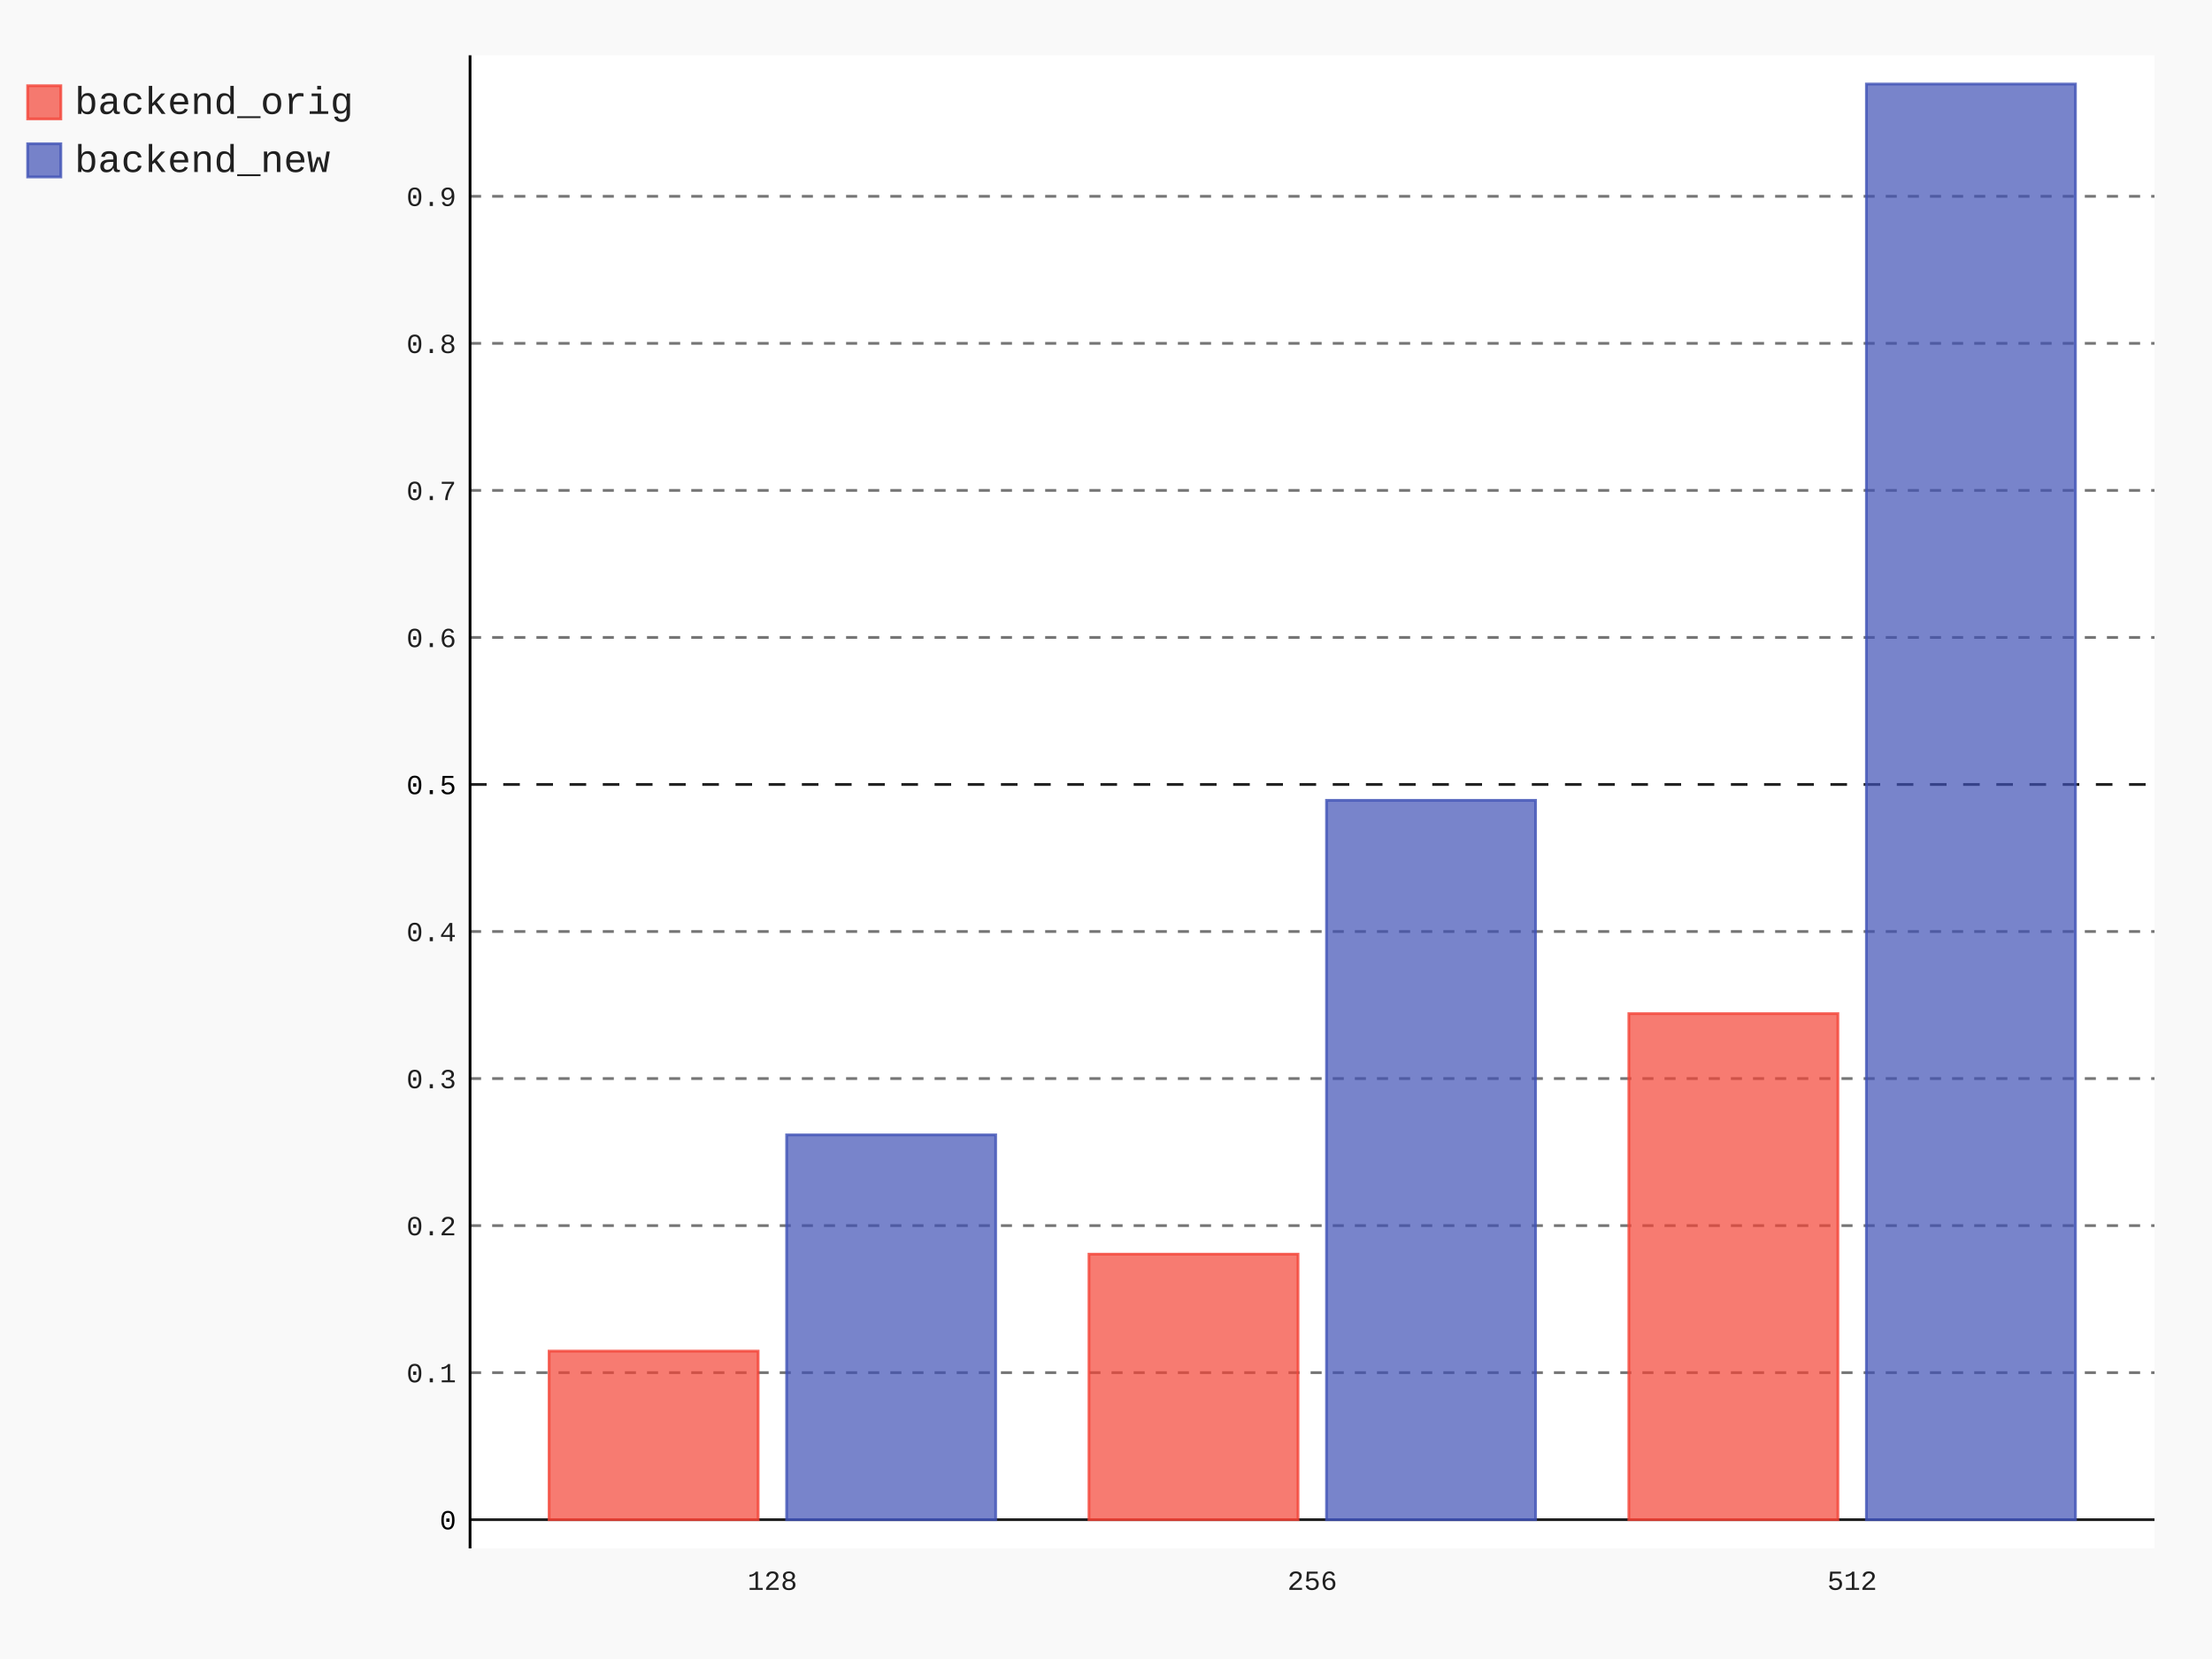
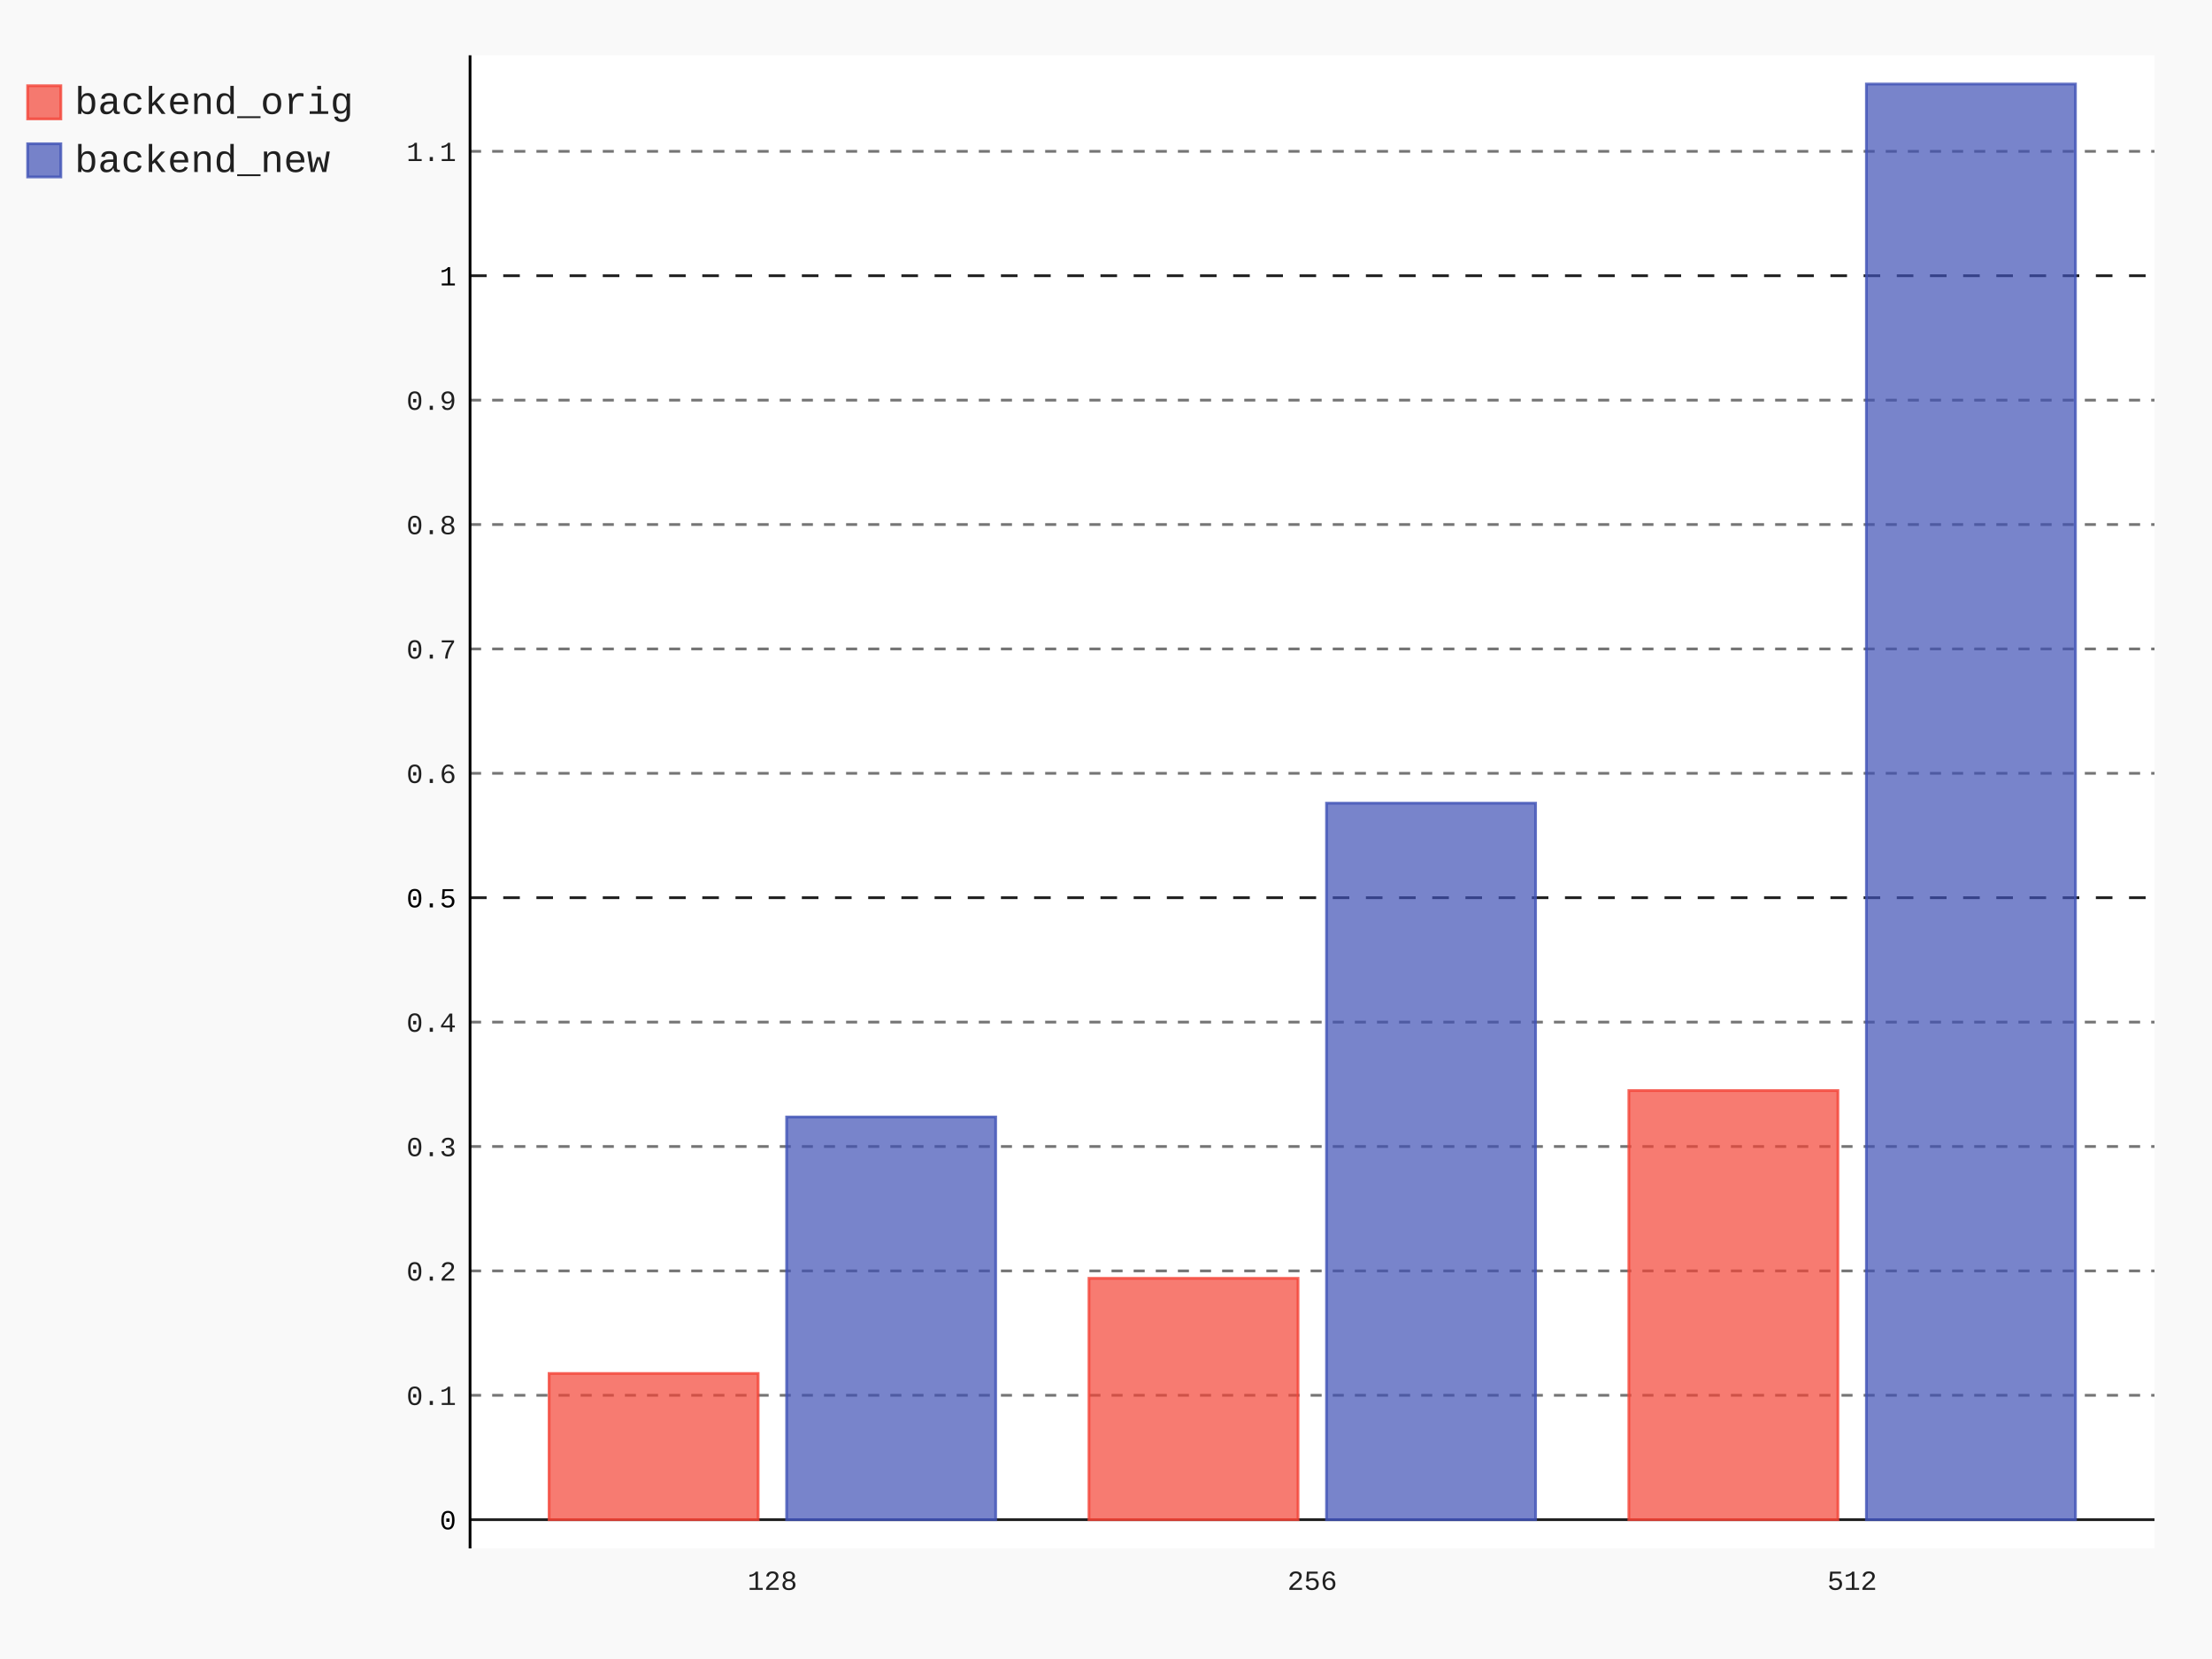
- <svg xmlns="http://www.w3.org/2000/svg" id="chart-3bdecb50-df9a-4f29-888a-6107d4815817" class="pygal-chart" viewBox="0 0 800 600">
+ <svg xmlns="http://www.w3.org/2000/svg" id="chart-e7f2609f-fdd9-4576-a465-f6d09cdcc810" class="pygal-chart" viewBox="0 0 800 600">
  <defs>
-     <style type="text/css">#chart-3bdecb50-df9a-4f29-888a-6107d4815817{-webkit-user-select:none;-webkit-font-smoothing:antialiased;font-family:Consolas,"Liberation Mono",Menlo,Courier,monospace}#chart-3bdecb50-df9a-4f29-888a-6107d4815817 .title{font-family:Consolas,"Liberation Mono",Menlo,Courier,monospace;font-size:16px}#chart-3bdecb50-df9a-4f29-888a-6107d4815817 .legends .legend text{font-family:Consolas,"Liberation Mono",Menlo,Courier,monospace;font-size:14px}#chart-3bdecb50-df9a-4f29-888a-6107d4815817 .axis text{font-family:Consolas,"Liberation Mono",Menlo,Courier,monospace;font-size:10px}#chart-3bdecb50-df9a-4f29-888a-6107d4815817 .axis text.major{font-family:Consolas,"Liberation Mono",Menlo,Courier,monospace;font-size:10px}#chart-3bdecb50-df9a-4f29-888a-6107d4815817 .text-overlay text.value{font-family:Consolas,"Liberation Mono",Menlo,Courier,monospace;font-size:16px}#chart-3bdecb50-df9a-4f29-888a-6107d4815817 .text-overlay text.label{font-family:Consolas,"Liberation Mono",Menlo,Courier,monospace;font-size:10px}#chart-3bdecb50-df9a-4f29-888a-6107d4815817 .tooltip{font-family:Consolas,"Liberation Mono",Menlo,Courier,monospace;font-size:14px}#chart-3bdecb50-df9a-4f29-888a-6107d4815817 text.no_data{font-family:Consolas,"Liberation Mono",Menlo,Courier,monospace;font-size:64px}
- #chart-3bdecb50-df9a-4f29-888a-6107d4815817{background-color:rgba(249,249,249,1)}#chart-3bdecb50-df9a-4f29-888a-6107d4815817 path,#chart-3bdecb50-df9a-4f29-888a-6107d4815817 line,#chart-3bdecb50-df9a-4f29-888a-6107d4815817 rect,#chart-3bdecb50-df9a-4f29-888a-6107d4815817 circle{-webkit-transition:150ms;-moz-transition:150ms;transition:150ms}#chart-3bdecb50-df9a-4f29-888a-6107d4815817 .graph &gt; .background{fill:rgba(249,249,249,1)}#chart-3bdecb50-df9a-4f29-888a-6107d4815817 .plot &gt; .background{fill:rgba(255,255,255,1)}#chart-3bdecb50-df9a-4f29-888a-6107d4815817 .graph{fill:rgba(0,0,0,.87)}#chart-3bdecb50-df9a-4f29-888a-6107d4815817 text.no_data{fill:rgba(0,0,0,1)}#chart-3bdecb50-df9a-4f29-888a-6107d4815817 .title{fill:rgba(0,0,0,1)}#chart-3bdecb50-df9a-4f29-888a-6107d4815817 .legends .legend text{fill:rgba(0,0,0,.87)}#chart-3bdecb50-df9a-4f29-888a-6107d4815817 .legends .legend:hover text{fill:rgba(0,0,0,1)}#chart-3bdecb50-df9a-4f29-888a-6107d4815817 .axis .line{stroke:rgba(0,0,0,1)}#chart-3bdecb50-df9a-4f29-888a-6107d4815817 .axis .guide.line{stroke:rgba(0,0,0,.54)}#chart-3bdecb50-df9a-4f29-888a-6107d4815817 .axis .major.line{stroke:rgba(0,0,0,.87)}#chart-3bdecb50-df9a-4f29-888a-6107d4815817 .axis text.major{fill:rgba(0,0,0,1)}#chart-3bdecb50-df9a-4f29-888a-6107d4815817 .axis.y .guides:hover .guide.line,#chart-3bdecb50-df9a-4f29-888a-6107d4815817 .line-graph .axis.x .guides:hover .guide.line,#chart-3bdecb50-df9a-4f29-888a-6107d4815817 .stackedline-graph .axis.x .guides:hover .guide.line,#chart-3bdecb50-df9a-4f29-888a-6107d4815817 .xy-graph .axis.x .guides:hover .guide.line{stroke:rgba(0,0,0,1)}#chart-3bdecb50-df9a-4f29-888a-6107d4815817 .axis .guides:hover text{fill:rgba(0,0,0,1)}#chart-3bdecb50-df9a-4f29-888a-6107d4815817 .reactive{fill-opacity:.7;stroke-opacity:.8}#chart-3bdecb50-df9a-4f29-888a-6107d4815817 .ci{stroke:rgba(0,0,0,.87)}#chart-3bdecb50-df9a-4f29-888a-6107d4815817 .reactive.active,#chart-3bdecb50-df9a-4f29-888a-6107d4815817 .active .reactive{fill-opacity:.8;stroke-opacity:.9;stroke-width:4}#chart-3bdecb50-df9a-4f29-888a-6107d4815817 .ci .reactive.active{stroke-width:1.5}#chart-3bdecb50-df9a-4f29-888a-6107d4815817 .series text{fill:rgba(0,0,0,1)}#chart-3bdecb50-df9a-4f29-888a-6107d4815817 .tooltip rect{fill:rgba(255,255,255,1);stroke:rgba(0,0,0,1);-webkit-transition:opacity 150ms;-moz-transition:opacity 150ms;transition:opacity 150ms}#chart-3bdecb50-df9a-4f29-888a-6107d4815817 .tooltip .label{fill:rgba(0,0,0,.87)}#chart-3bdecb50-df9a-4f29-888a-6107d4815817 .tooltip .label{fill:rgba(0,0,0,.87)}#chart-3bdecb50-df9a-4f29-888a-6107d4815817 .tooltip .legend{font-size:.8em;fill:rgba(0,0,0,.54)}#chart-3bdecb50-df9a-4f29-888a-6107d4815817 .tooltip .x_label{font-size:.6em;fill:rgba(0,0,0,1)}#chart-3bdecb50-df9a-4f29-888a-6107d4815817 .tooltip .xlink{font-size:.5em;text-decoration:underline}#chart-3bdecb50-df9a-4f29-888a-6107d4815817 .tooltip .value{font-size:1.5em}#chart-3bdecb50-df9a-4f29-888a-6107d4815817 .bound{font-size:.5em}#chart-3bdecb50-df9a-4f29-888a-6107d4815817 .max-value{font-size:.75em;fill:rgba(0,0,0,.54)}#chart-3bdecb50-df9a-4f29-888a-6107d4815817 .map-element{fill:rgba(255,255,255,1);stroke:rgba(0,0,0,.54) !important}#chart-3bdecb50-df9a-4f29-888a-6107d4815817 .map-element .reactive{fill-opacity:inherit;stroke-opacity:inherit}#chart-3bdecb50-df9a-4f29-888a-6107d4815817 .color-0,#chart-3bdecb50-df9a-4f29-888a-6107d4815817 .color-0 a:visited{stroke:#F44336;fill:#F44336}#chart-3bdecb50-df9a-4f29-888a-6107d4815817 .color-1,#chart-3bdecb50-df9a-4f29-888a-6107d4815817 .color-1 a:visited{stroke:#3F51B5;fill:#3F51B5}#chart-3bdecb50-df9a-4f29-888a-6107d4815817 .text-overlay .color-0 text{fill:black}#chart-3bdecb50-df9a-4f29-888a-6107d4815817 .text-overlay .color-1 text{fill:black}
- #chart-3bdecb50-df9a-4f29-888a-6107d4815817 text.no_data{text-anchor:middle}#chart-3bdecb50-df9a-4f29-888a-6107d4815817 .guide.line{fill:none}#chart-3bdecb50-df9a-4f29-888a-6107d4815817 .centered{text-anchor:middle}#chart-3bdecb50-df9a-4f29-888a-6107d4815817 .title{text-anchor:middle}#chart-3bdecb50-df9a-4f29-888a-6107d4815817 .legends .legend text{fill-opacity:1}#chart-3bdecb50-df9a-4f29-888a-6107d4815817 .axis.x text{text-anchor:middle}#chart-3bdecb50-df9a-4f29-888a-6107d4815817 .axis.x:not(.web) text[transform]{text-anchor:start}#chart-3bdecb50-df9a-4f29-888a-6107d4815817 .axis.x:not(.web) text[transform].backwards{text-anchor:end}#chart-3bdecb50-df9a-4f29-888a-6107d4815817 .axis.y text{text-anchor:end}#chart-3bdecb50-df9a-4f29-888a-6107d4815817 .axis.y text[transform].backwards{text-anchor:start}#chart-3bdecb50-df9a-4f29-888a-6107d4815817 .axis.y2 text{text-anchor:start}#chart-3bdecb50-df9a-4f29-888a-6107d4815817 .axis.y2 text[transform].backwards{text-anchor:end}#chart-3bdecb50-df9a-4f29-888a-6107d4815817 .axis .guide.line{stroke-dasharray:4,4}#chart-3bdecb50-df9a-4f29-888a-6107d4815817 .axis .major.guide.line{stroke-dasharray:6,6}#chart-3bdecb50-df9a-4f29-888a-6107d4815817 .horizontal .axis.y .guide.line,#chart-3bdecb50-df9a-4f29-888a-6107d4815817 .horizontal .axis.y2 .guide.line,#chart-3bdecb50-df9a-4f29-888a-6107d4815817 .vertical .axis.x .guide.line{opacity:0}#chart-3bdecb50-df9a-4f29-888a-6107d4815817 .horizontal .axis.always_show .guide.line,#chart-3bdecb50-df9a-4f29-888a-6107d4815817 .vertical .axis.always_show .guide.line{opacity:1 !important}#chart-3bdecb50-df9a-4f29-888a-6107d4815817 .axis.y .guides:hover .guide.line,#chart-3bdecb50-df9a-4f29-888a-6107d4815817 .axis.y2 .guides:hover .guide.line,#chart-3bdecb50-df9a-4f29-888a-6107d4815817 .axis.x .guides:hover .guide.line{opacity:1}#chart-3bdecb50-df9a-4f29-888a-6107d4815817 .axis .guides:hover text{opacity:1}#chart-3bdecb50-df9a-4f29-888a-6107d4815817 .nofill{fill:none}#chart-3bdecb50-df9a-4f29-888a-6107d4815817 .subtle-fill{fill-opacity:.2}#chart-3bdecb50-df9a-4f29-888a-6107d4815817 .dot{stroke-width:1px;fill-opacity:1}#chart-3bdecb50-df9a-4f29-888a-6107d4815817 .dot.active{stroke-width:5px}#chart-3bdecb50-df9a-4f29-888a-6107d4815817 .dot.negative{fill:transparent}#chart-3bdecb50-df9a-4f29-888a-6107d4815817 text,#chart-3bdecb50-df9a-4f29-888a-6107d4815817 tspan{stroke:none !important}#chart-3bdecb50-df9a-4f29-888a-6107d4815817 .series text.active{opacity:1}#chart-3bdecb50-df9a-4f29-888a-6107d4815817 .tooltip rect{fill-opacity:.95;stroke-width:.5}#chart-3bdecb50-df9a-4f29-888a-6107d4815817 .tooltip text{fill-opacity:1}#chart-3bdecb50-df9a-4f29-888a-6107d4815817 .showable{visibility:hidden}#chart-3bdecb50-df9a-4f29-888a-6107d4815817 .showable.shown{visibility:visible}#chart-3bdecb50-df9a-4f29-888a-6107d4815817 .gauge-background{fill:rgba(229,229,229,1);stroke:none}#chart-3bdecb50-df9a-4f29-888a-6107d4815817 .bg-lines{stroke:rgba(249,249,249,1);stroke-width:2px}</style>
+     <style type="text/css">#chart-e7f2609f-fdd9-4576-a465-f6d09cdcc810{-webkit-user-select:none;-webkit-font-smoothing:antialiased;font-family:Consolas,"Liberation Mono",Menlo,Courier,monospace}#chart-e7f2609f-fdd9-4576-a465-f6d09cdcc810 .title{font-family:Consolas,"Liberation Mono",Menlo,Courier,monospace;font-size:16px}#chart-e7f2609f-fdd9-4576-a465-f6d09cdcc810 .legends .legend text{font-family:Consolas,"Liberation Mono",Menlo,Courier,monospace;font-size:14px}#chart-e7f2609f-fdd9-4576-a465-f6d09cdcc810 .axis text{font-family:Consolas,"Liberation Mono",Menlo,Courier,monospace;font-size:10px}#chart-e7f2609f-fdd9-4576-a465-f6d09cdcc810 .axis text.major{font-family:Consolas,"Liberation Mono",Menlo,Courier,monospace;font-size:10px}#chart-e7f2609f-fdd9-4576-a465-f6d09cdcc810 .text-overlay text.value{font-family:Consolas,"Liberation Mono",Menlo,Courier,monospace;font-size:16px}#chart-e7f2609f-fdd9-4576-a465-f6d09cdcc810 .text-overlay text.label{font-family:Consolas,"Liberation Mono",Menlo,Courier,monospace;font-size:10px}#chart-e7f2609f-fdd9-4576-a465-f6d09cdcc810 .tooltip{font-family:Consolas,"Liberation Mono",Menlo,Courier,monospace;font-size:14px}#chart-e7f2609f-fdd9-4576-a465-f6d09cdcc810 text.no_data{font-family:Consolas,"Liberation Mono",Menlo,Courier,monospace;font-size:64px}
+ #chart-e7f2609f-fdd9-4576-a465-f6d09cdcc810{background-color:rgba(249,249,249,1)}#chart-e7f2609f-fdd9-4576-a465-f6d09cdcc810 path,#chart-e7f2609f-fdd9-4576-a465-f6d09cdcc810 line,#chart-e7f2609f-fdd9-4576-a465-f6d09cdcc810 rect,#chart-e7f2609f-fdd9-4576-a465-f6d09cdcc810 circle{-webkit-transition:150ms;-moz-transition:150ms;transition:150ms}#chart-e7f2609f-fdd9-4576-a465-f6d09cdcc810 .graph &gt; .background{fill:rgba(249,249,249,1)}#chart-e7f2609f-fdd9-4576-a465-f6d09cdcc810 .plot &gt; .background{fill:rgba(255,255,255,1)}#chart-e7f2609f-fdd9-4576-a465-f6d09cdcc810 .graph{fill:rgba(0,0,0,.87)}#chart-e7f2609f-fdd9-4576-a465-f6d09cdcc810 text.no_data{fill:rgba(0,0,0,1)}#chart-e7f2609f-fdd9-4576-a465-f6d09cdcc810 .title{fill:rgba(0,0,0,1)}#chart-e7f2609f-fdd9-4576-a465-f6d09cdcc810 .legends .legend text{fill:rgba(0,0,0,.87)}#chart-e7f2609f-fdd9-4576-a465-f6d09cdcc810 .legends .legend:hover text{fill:rgba(0,0,0,1)}#chart-e7f2609f-fdd9-4576-a465-f6d09cdcc810 .axis .line{stroke:rgba(0,0,0,1)}#chart-e7f2609f-fdd9-4576-a465-f6d09cdcc810 .axis .guide.line{stroke:rgba(0,0,0,.54)}#chart-e7f2609f-fdd9-4576-a465-f6d09cdcc810 .axis .major.line{stroke:rgba(0,0,0,.87)}#chart-e7f2609f-fdd9-4576-a465-f6d09cdcc810 .axis text.major{fill:rgba(0,0,0,1)}#chart-e7f2609f-fdd9-4576-a465-f6d09cdcc810 .axis.y .guides:hover .guide.line,#chart-e7f2609f-fdd9-4576-a465-f6d09cdcc810 .line-graph .axis.x .guides:hover .guide.line,#chart-e7f2609f-fdd9-4576-a465-f6d09cdcc810 .stackedline-graph .axis.x .guides:hover .guide.line,#chart-e7f2609f-fdd9-4576-a465-f6d09cdcc810 .xy-graph .axis.x .guides:hover .guide.line{stroke:rgba(0,0,0,1)}#chart-e7f2609f-fdd9-4576-a465-f6d09cdcc810 .axis .guides:hover text{fill:rgba(0,0,0,1)}#chart-e7f2609f-fdd9-4576-a465-f6d09cdcc810 .reactive{fill-opacity:.7;stroke-opacity:.8}#chart-e7f2609f-fdd9-4576-a465-f6d09cdcc810 .ci{stroke:rgba(0,0,0,.87)}#chart-e7f2609f-fdd9-4576-a465-f6d09cdcc810 .reactive.active,#chart-e7f2609f-fdd9-4576-a465-f6d09cdcc810 .active .reactive{fill-opacity:.8;stroke-opacity:.9;stroke-width:4}#chart-e7f2609f-fdd9-4576-a465-f6d09cdcc810 .ci .reactive.active{stroke-width:1.5}#chart-e7f2609f-fdd9-4576-a465-f6d09cdcc810 .series text{fill:rgba(0,0,0,1)}#chart-e7f2609f-fdd9-4576-a465-f6d09cdcc810 .tooltip rect{fill:rgba(255,255,255,1);stroke:rgba(0,0,0,1);-webkit-transition:opacity 150ms;-moz-transition:opacity 150ms;transition:opacity 150ms}#chart-e7f2609f-fdd9-4576-a465-f6d09cdcc810 .tooltip .label{fill:rgba(0,0,0,.87)}#chart-e7f2609f-fdd9-4576-a465-f6d09cdcc810 .tooltip .label{fill:rgba(0,0,0,.87)}#chart-e7f2609f-fdd9-4576-a465-f6d09cdcc810 .tooltip .legend{font-size:.8em;fill:rgba(0,0,0,.54)}#chart-e7f2609f-fdd9-4576-a465-f6d09cdcc810 .tooltip .x_label{font-size:.6em;fill:rgba(0,0,0,1)}#chart-e7f2609f-fdd9-4576-a465-f6d09cdcc810 .tooltip .xlink{font-size:.5em;text-decoration:underline}#chart-e7f2609f-fdd9-4576-a465-f6d09cdcc810 .tooltip .value{font-size:1.5em}#chart-e7f2609f-fdd9-4576-a465-f6d09cdcc810 .bound{font-size:.5em}#chart-e7f2609f-fdd9-4576-a465-f6d09cdcc810 .max-value{font-size:.75em;fill:rgba(0,0,0,.54)}#chart-e7f2609f-fdd9-4576-a465-f6d09cdcc810 .map-element{fill:rgba(255,255,255,1);stroke:rgba(0,0,0,.54) !important}#chart-e7f2609f-fdd9-4576-a465-f6d09cdcc810 .map-element .reactive{fill-opacity:inherit;stroke-opacity:inherit}#chart-e7f2609f-fdd9-4576-a465-f6d09cdcc810 .color-0,#chart-e7f2609f-fdd9-4576-a465-f6d09cdcc810 .color-0 a:visited{stroke:#F44336;fill:#F44336}#chart-e7f2609f-fdd9-4576-a465-f6d09cdcc810 .color-1,#chart-e7f2609f-fdd9-4576-a465-f6d09cdcc810 .color-1 a:visited{stroke:#3F51B5;fill:#3F51B5}#chart-e7f2609f-fdd9-4576-a465-f6d09cdcc810 .text-overlay .color-0 text{fill:black}#chart-e7f2609f-fdd9-4576-a465-f6d09cdcc810 .text-overlay .color-1 text{fill:black}
+ #chart-e7f2609f-fdd9-4576-a465-f6d09cdcc810 text.no_data{text-anchor:middle}#chart-e7f2609f-fdd9-4576-a465-f6d09cdcc810 .guide.line{fill:none}#chart-e7f2609f-fdd9-4576-a465-f6d09cdcc810 .centered{text-anchor:middle}#chart-e7f2609f-fdd9-4576-a465-f6d09cdcc810 .title{text-anchor:middle}#chart-e7f2609f-fdd9-4576-a465-f6d09cdcc810 .legends .legend text{fill-opacity:1}#chart-e7f2609f-fdd9-4576-a465-f6d09cdcc810 .axis.x text{text-anchor:middle}#chart-e7f2609f-fdd9-4576-a465-f6d09cdcc810 .axis.x:not(.web) text[transform]{text-anchor:start}#chart-e7f2609f-fdd9-4576-a465-f6d09cdcc810 .axis.x:not(.web) text[transform].backwards{text-anchor:end}#chart-e7f2609f-fdd9-4576-a465-f6d09cdcc810 .axis.y text{text-anchor:end}#chart-e7f2609f-fdd9-4576-a465-f6d09cdcc810 .axis.y text[transform].backwards{text-anchor:start}#chart-e7f2609f-fdd9-4576-a465-f6d09cdcc810 .axis.y2 text{text-anchor:start}#chart-e7f2609f-fdd9-4576-a465-f6d09cdcc810 .axis.y2 text[transform].backwards{text-anchor:end}#chart-e7f2609f-fdd9-4576-a465-f6d09cdcc810 .axis .guide.line{stroke-dasharray:4,4}#chart-e7f2609f-fdd9-4576-a465-f6d09cdcc810 .axis .major.guide.line{stroke-dasharray:6,6}#chart-e7f2609f-fdd9-4576-a465-f6d09cdcc810 .horizontal .axis.y .guide.line,#chart-e7f2609f-fdd9-4576-a465-f6d09cdcc810 .horizontal .axis.y2 .guide.line,#chart-e7f2609f-fdd9-4576-a465-f6d09cdcc810 .vertical .axis.x .guide.line{opacity:0}#chart-e7f2609f-fdd9-4576-a465-f6d09cdcc810 .horizontal .axis.always_show .guide.line,#chart-e7f2609f-fdd9-4576-a465-f6d09cdcc810 .vertical .axis.always_show .guide.line{opacity:1 !important}#chart-e7f2609f-fdd9-4576-a465-f6d09cdcc810 .axis.y .guides:hover .guide.line,#chart-e7f2609f-fdd9-4576-a465-f6d09cdcc810 .axis.y2 .guides:hover .guide.line,#chart-e7f2609f-fdd9-4576-a465-f6d09cdcc810 .axis.x .guides:hover .guide.line{opacity:1}#chart-e7f2609f-fdd9-4576-a465-f6d09cdcc810 .axis .guides:hover text{opacity:1}#chart-e7f2609f-fdd9-4576-a465-f6d09cdcc810 .nofill{fill:none}#chart-e7f2609f-fdd9-4576-a465-f6d09cdcc810 .subtle-fill{fill-opacity:.2}#chart-e7f2609f-fdd9-4576-a465-f6d09cdcc810 .dot{stroke-width:1px;fill-opacity:1}#chart-e7f2609f-fdd9-4576-a465-f6d09cdcc810 .dot.active{stroke-width:5px}#chart-e7f2609f-fdd9-4576-a465-f6d09cdcc810 .dot.negative{fill:transparent}#chart-e7f2609f-fdd9-4576-a465-f6d09cdcc810 text,#chart-e7f2609f-fdd9-4576-a465-f6d09cdcc810 tspan{stroke:none !important}#chart-e7f2609f-fdd9-4576-a465-f6d09cdcc810 .series text.active{opacity:1}#chart-e7f2609f-fdd9-4576-a465-f6d09cdcc810 .tooltip rect{fill-opacity:.95;stroke-width:.5}#chart-e7f2609f-fdd9-4576-a465-f6d09cdcc810 .tooltip text{fill-opacity:1}#chart-e7f2609f-fdd9-4576-a465-f6d09cdcc810 .showable{visibility:hidden}#chart-e7f2609f-fdd9-4576-a465-f6d09cdcc810 .showable.shown{visibility:visible}#chart-e7f2609f-fdd9-4576-a465-f6d09cdcc810 .gauge-background{fill:rgba(229,229,229,1);stroke:none}#chart-e7f2609f-fdd9-4576-a465-f6d09cdcc810 .bg-lines{stroke:rgba(249,249,249,1);stroke-width:2px}</style>
  </defs>
  <g class="graph bar-graph vertical">
    <rect x="0" y="0" width="800" height="600" class="background" />
    <g transform="translate(170, 20)" class="plot">
      <rect x="0" y="0" width="609.2" height="540" class="background" />
      <g class="axis y always_show">
        <g class="guides">
          <path d="M0 529.615 h609.2" class="axis major line" />
          <text x="-5" y="533.115" class="major">0</text>
        </g>
        <g class="guides">
-           <path d="M0 476.436 h609.2" class="guide line" />
-           <text x="-5" y="479.936" class="">0.1</text>
+           <path d="M0 484.626 h609.2" class="guide line" />
+           <text x="-5" y="488.126" class="">0.1</text>
        </g>
        <g class="guides">
-           <path d="M0 423.256 h609.2" class="guide line" />
-           <text x="-5" y="426.756" class="">0.2</text>
+           <path d="M0 439.637 h609.2" class="guide line" />
+           <text x="-5" y="443.137" class="">0.2</text>
        </g>
        <g class="guides">
-           <path d="M0 370.077 h609.2" class="guide line" />
-           <text x="-5" y="373.577" class="">0.3</text>
+           <path d="M0 394.648 h609.2" class="guide line" />
+           <text x="-5" y="398.148" class="">0.3</text>
        </g>
        <g class="guides">
-           <path d="M0 316.897 h609.2" class="guide line" />
-           <text x="-5" y="320.397" class="">0.4</text>
+           <path d="M0 349.659 h609.2" class="guide line" />
+           <text x="-5" y="353.159" class="">0.4</text>
        </g>
        <g class="guides">
-           <path d="M0 263.717 h609.2" class="major guide line" />
-           <text x="-5" y="267.217" class="major">0.5</text>
+           <path d="M0 304.67 h609.2" class="major guide line" />
+           <text x="-5" y="308.17" class="major">0.5</text>
        </g>
        <g class="guides">
-           <path d="M0 210.538 h609.2" class="guide line" />
-           <text x="-5" y="214.038" class="">0.6</text>
+           <path d="M0 259.681 h609.2" class="guide line" />
+           <text x="-5" y="263.181" class="">0.6</text>
        </g>
        <g class="guides">
-           <path d="M0 157.358 h609.2" class="guide line" />
-           <text x="-5" y="160.858" class="">0.7</text>
+           <path d="M0 214.692 h609.2" class="guide line" />
+           <text x="-5" y="218.192" class="">0.7</text>
        </g>
        <g class="guides">
-           <path d="M0 104.179 h609.2" class="guide line" />
-           <text x="-5" y="107.679" class="">0.8</text>
+           <path d="M0 169.703 h609.2" class="guide line" />
+           <text x="-5" y="173.203" class="">0.8</text>
        </g>
        <g class="guides">
-           <path d="M0 50.999 h609.2" class="guide line" />
-           <text x="-5" y="54.499" class="">0.9</text>
+           <path d="M0 124.714 h609.2" class="guide line" />
+           <text x="-5" y="128.214" class="">0.9</text>
+         </g>
+         <g class="guides">
+           <path d="M0 79.724 h609.2" class="major guide line" />
+           <text x="-5" y="83.224" class="major">1</text>
+         </g>
+         <g class="guides">
+           <path d="M0 34.735 h609.2" class="guide line" />
+           <text x="-5" y="38.235" class="">1.1</text>
        </g>
      </g>
      <g class="axis x">
        <path d="M0 0 v540" class="line" />
        <g class="guides">
          <path d="M109.344 0 v540" class="guide line" />
          <text x="109.344" y="555.0" class="">128</text>
        </g>
        <g class="guides">
          <path d="M304.6 0 v540" class="guide line" />
          <text x="304.6" y="555.0" class="">256</text>
        </g>
        <g class="guides">
          <path d="M499.856 0 v540" class="guide line" />
          <text x="499.856" y="555.0" class="">512</text>
        </g>
      </g>
      <g class="series serie-0 color-0">
        <g class="bars">
          <g class="bar">
-             <rect x="28.586" y="468.644" rx="0" ry="0" width="75.603" height="60.971" class="rect reactive tooltip-trigger" />
+             <rect x="28.586" y="476.734" rx="0" ry="0" width="75.603" height="52.881" class="rect reactive tooltip-trigger" />
          </g>
          <g class="bar">
-             <rect x="223.842" y="433.584" rx="0" ry="0" width="75.603" height="96.031" class="rect reactive tooltip-trigger" />
+             <rect x="223.842" y="442.322" rx="0" ry="0" width="75.603" height="87.294" class="rect reactive tooltip-trigger" />
          </g>
          <g class="bar">
-             <rect x="419.098" y="346.597" rx="0" ry="0" width="75.603" height="183.018" class="rect reactive tooltip-trigger" />
+             <rect x="419.098" y="374.415" rx="0" ry="0" width="75.603" height="155.2" class="rect reactive tooltip-trigger" />
          </g>
        </g>
      </g>
      <g class="series serie-1 color-1">
        <g class="bars">
          <g class="bar">
-             <rect x="114.498" y="390.442" rx="0" ry="0" width="75.603" height="139.173" class="rect reactive tooltip-trigger" />
+             <rect x="114.498" y="383.974" rx="0" ry="0" width="75.603" height="145.642" class="rect reactive tooltip-trigger" />
          </g>
          <g class="bar">
-             <rect x="309.755" y="269.446" rx="0" ry="0" width="75.603" height="260.17" class="rect reactive tooltip-trigger" />
+             <rect x="309.755" y="270.479" rx="0" ry="0" width="75.603" height="259.136" class="rect reactive tooltip-trigger" />
          </g>
          <g class="bar">
            <rect x="505.011" y="10.385" rx="0" ry="0" width="75.603" height="519.231" class="rect reactive tooltip-trigger" />
          </g>
        </g>
      </g>
    </g>
    <g class="titles" />
    <g transform="translate(170, 20)" class="plot overlay">
      <g class="series serie-0 color-0" />
      <g class="series serie-1 color-1" />
    </g>
    <g transform="translate(170, 20)" class="plot text-overlay">
      <g class="series serie-0 color-0" />
      <g class="series serie-1 color-1" />
    </g>
    <g transform="translate(170, 20)" class="plot tooltip-overlay">
      <g transform="translate(0 0)" style="opacity: 0" class="tooltip">
        <rect rx="0" ry="0" width="0" height="0" class="tooltip-box" />
        <g class="text" />
      </g>
    </g>
    <g transform="translate(10, 30)" class="legends">
      <g id="activate-serie-0" class="legend reactive activate-serie">
        <rect x="0.0" y="1.0" width="12" height="12" class="color-0 reactive" />
        <text x="17.0" y="11.2">backend_orig</text>
      </g>
      <g id="activate-serie-1" class="legend reactive activate-serie">
        <rect x="0.0" y="22.0" width="12" height="12" class="color-1 reactive" />
        <text x="17.0" y="32.2">backend_new</text>
      </g>
    </g>
    <g transform="translate(790, 30)" class="legends" />
  </g>
</svg>
